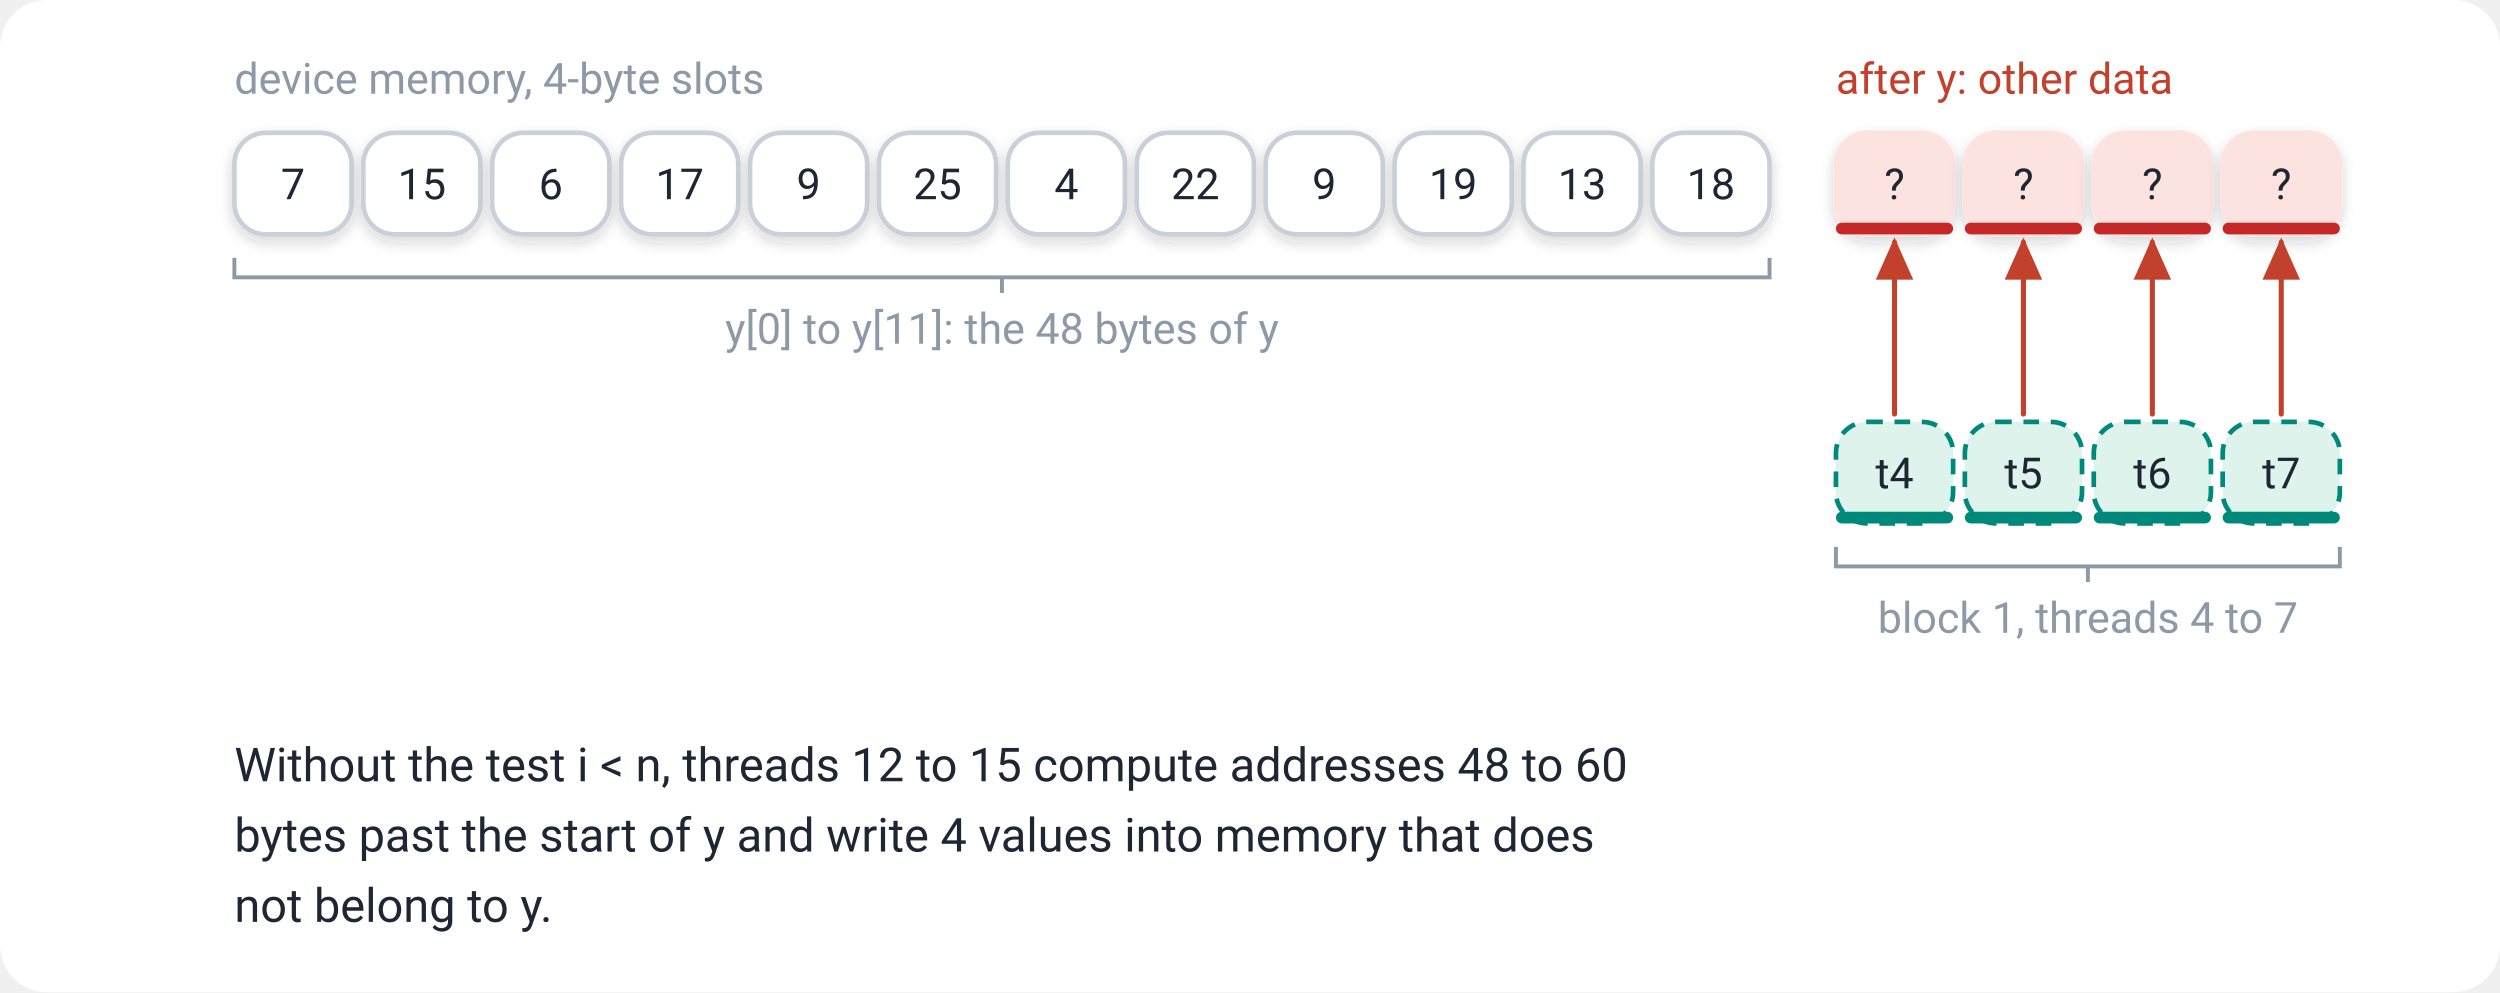
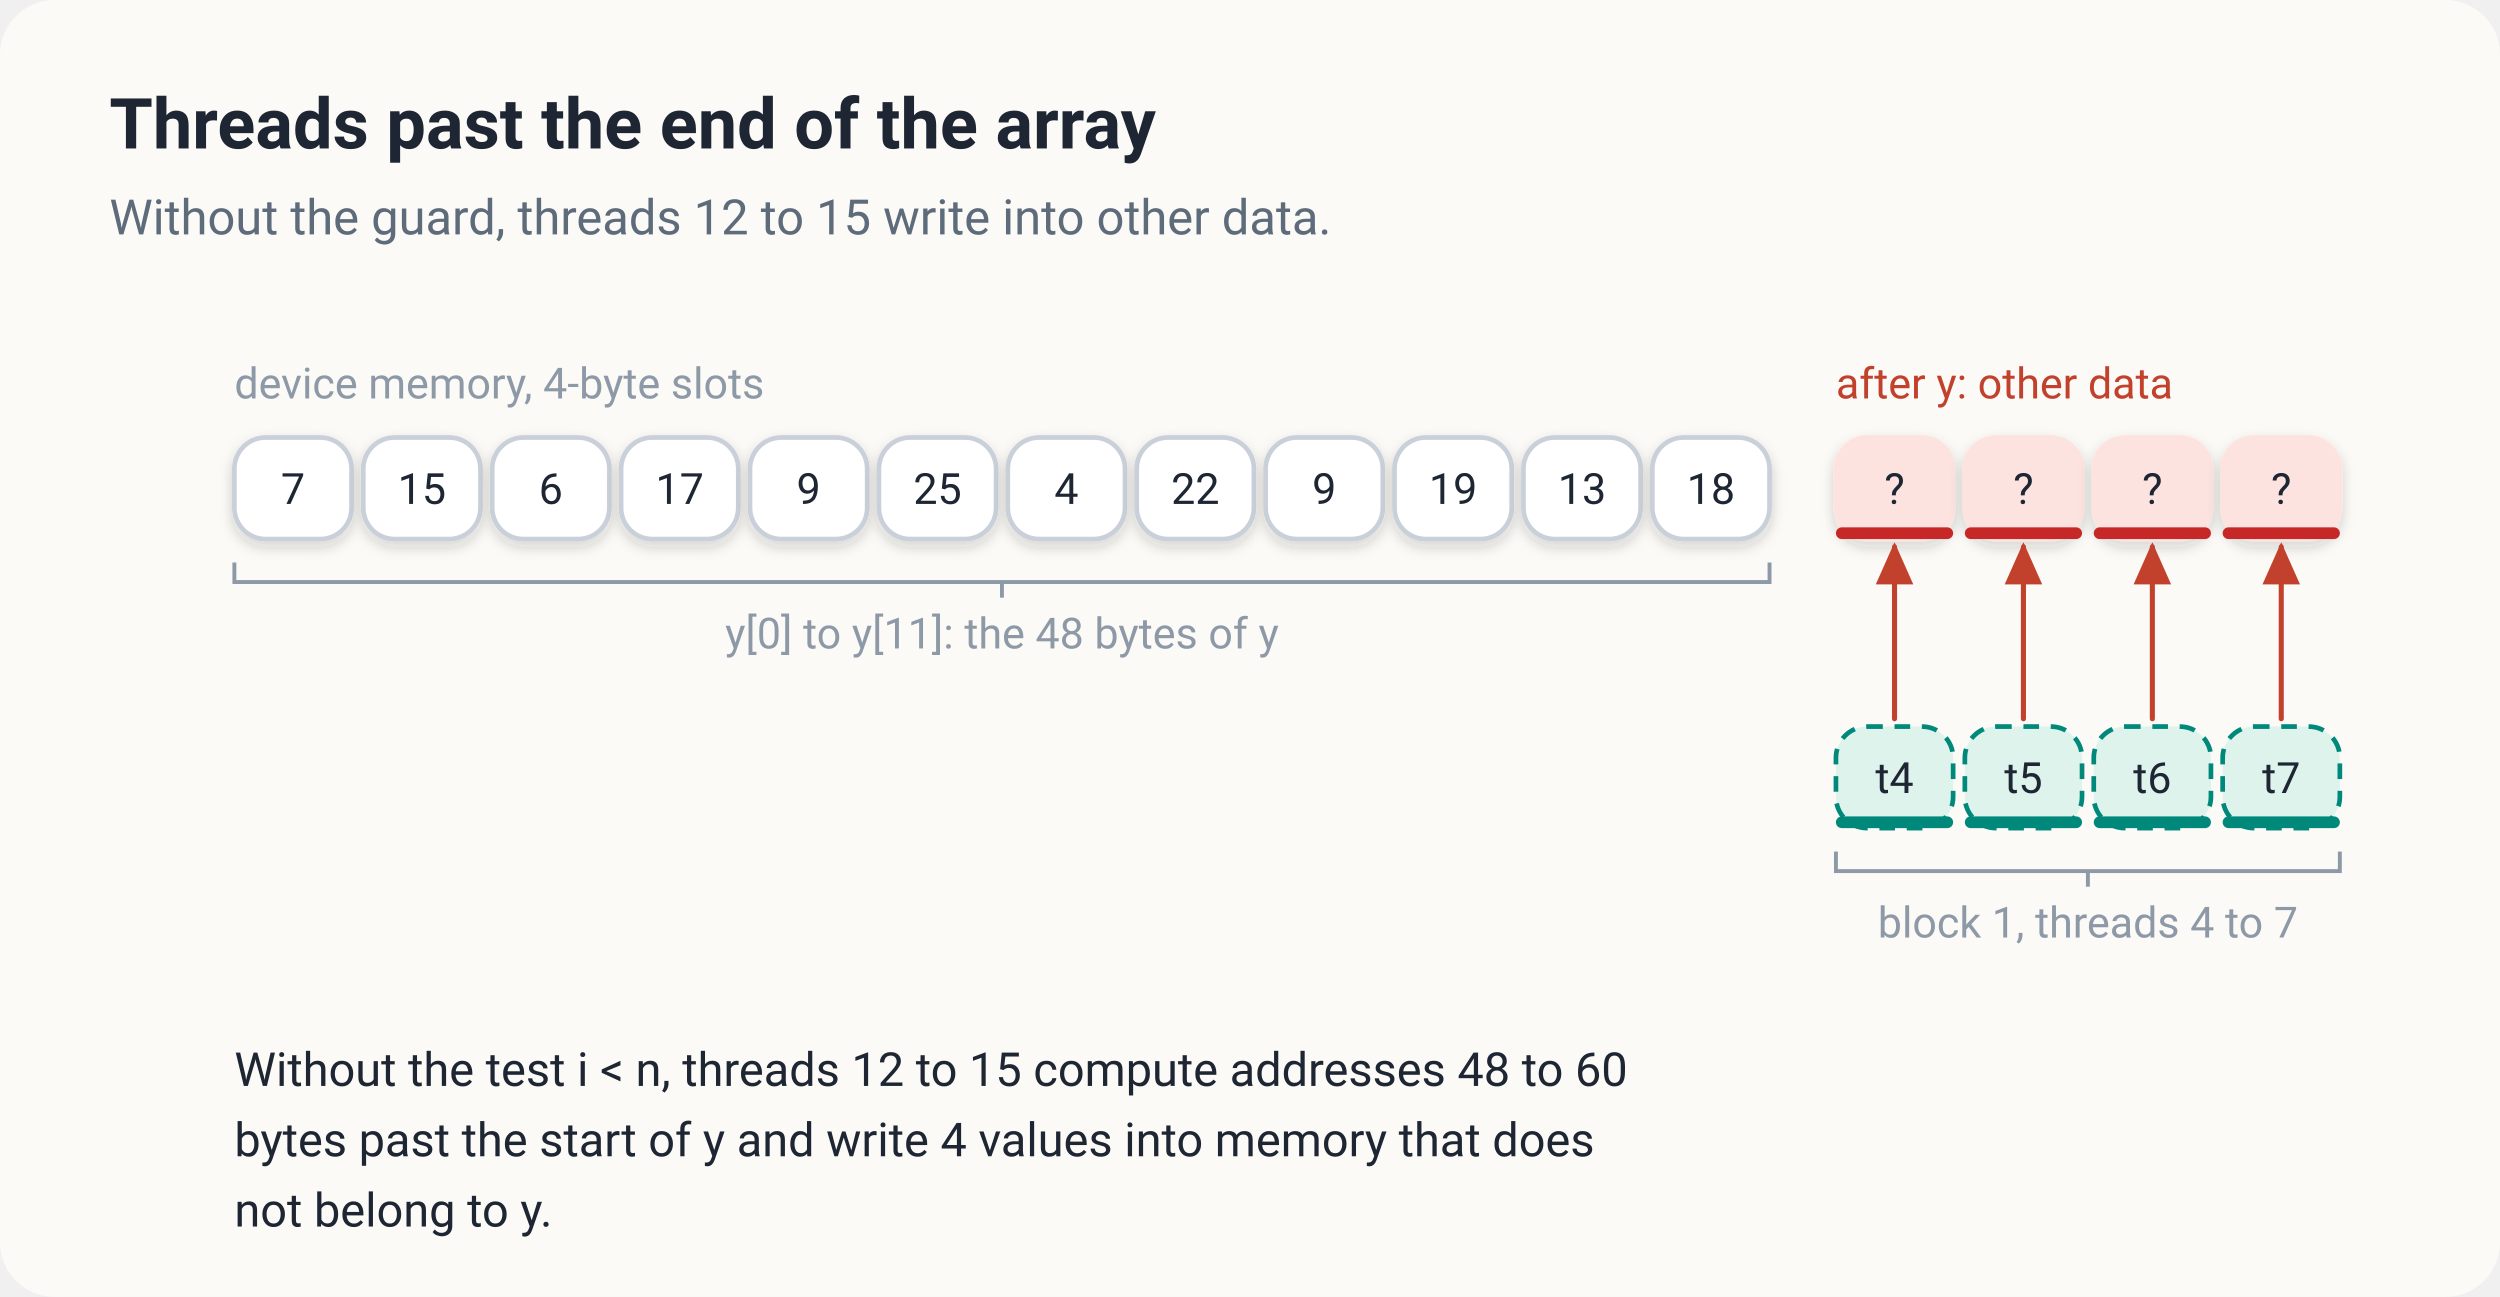
- <svg xmlns="http://www.w3.org/2000/svg" viewBox="0 0 640 254" width="640" height="254" role="img" aria-label="Device memory as 4-byte slots. The first 12 hold y[0] to y[11]. The next 4 belong to other data. Without the test i less than n, threads 4 to 7 of block 1, global indices 12 to 15, write into those 4 slots.">
+ <svg xmlns="http://www.w3.org/2000/svg" viewBox="0 0 640 332" width="640" height="332" role="img" aria-label="Device memory as 4-byte slots. The first 12 hold y[0] to y[11]. The next 4 belong to other data. Without the test i less than n, threads 4 to 7 of block 1, global indices 12 to 15, write into those 4 slots.">
  <style>
    text { font-family: Roboto, Inter, "Segoe UI", "Helvetica Neue", Arial, sans-serif; }
    .mono { font-family: "JetBrains Mono", "SF Mono", Menlo, Consolas, monospace; }
  </style>
  <defs>
    <marker id="m-hi" viewBox="0 0 10 10" refX="8.5" refY="5" markerUnits="userSpaceOnUse" markerWidth="12" markerHeight="12" orient="auto">
      <path d="M0.5,1 L9.5,5 L0.5,9 Z" fill="#3F51B5" />
    </marker>
    <marker id="m-grey" viewBox="0 0 10 10" refX="8.5" refY="5" markerUnits="userSpaceOnUse" markerWidth="12" markerHeight="12" orient="auto">
      <path d="M0.5,1 L9.5,5 L0.5,9 Z" fill="#8E99A8" />
    </marker>
    <marker id="m-red" viewBox="0 0 10 10" refX="8.5" refY="5" markerUnits="userSpaceOnUse" markerWidth="12" markerHeight="12" orient="auto">
      <path d="M0.5,1 L9.5,5 L0.5,9 Z" fill="#C2412D" />
    </marker>
    <marker id="m-ink" viewBox="0 0 10 10" refX="8.5" refY="5" markerUnits="userSpaceOnUse" markerWidth="12" markerHeight="12" orient="auto">
      <path d="M0.5,1 L9.5,5 L0.5,9 Z" fill="#1F2633" />
    </marker>
    <marker id="m-green" viewBox="0 0 10 10" refX="8.5" refY="5" markerUnits="userSpaceOnUse" markerWidth="12" markerHeight="12" orient="auto">
      <path d="M0.5,1 L9.5,5 L0.5,9 Z" fill="#2E8B57" />
    </marker>
    <marker id="m-blue" viewBox="0 0 10 10" refX="8.5" refY="5" markerUnits="userSpaceOnUse" markerWidth="12" markerHeight="12" orient="auto">
      <path d="M0.5,1 L9.5,5 L0.5,9 Z" fill="#3F51B5" />
    </marker>
    <marker id="m-mint" viewBox="0 0 10 10" refX="8.5" refY="5" markerUnits="userSpaceOnUse" markerWidth="12" markerHeight="12" orient="auto">
      <path d="M0.5,1 L9.5,5 L0.5,9 Z" fill="#00897B" />
    </marker>
    <marker id="m-peach" viewBox="0 0 10 10" refX="8.5" refY="5" markerUnits="userSpaceOnUse" markerWidth="12" markerHeight="12" orient="auto">
      <path d="M0.5,1 L9.5,5 L0.5,9 Z" fill="#E65100" />
    </marker>
    <marker id="m-pink" viewBox="0 0 10 10" refX="8.5" refY="5" markerUnits="userSpaceOnUse" markerWidth="12" markerHeight="12" orient="auto">
      <path d="M0.5,1 L9.5,5 L0.5,9 Z" fill="#C2185B" />
    </marker>
    <filter id="elev" x="-20%" y="-20%" width="140%" height="160%">
      <feDropShadow dx="0" dy="1.5" stdDeviation="1.6" flood-color="#1F2633" flood-opacity="0.18" />
    </filter>
  </defs>
-   <rect width="640" height="254" rx="12" fill="#FFFFFF" />
-   <text x="60.0" y="24.0" font-size="11" fill="#8E99A8" text-anchor="start" font-weight="400" xml:space="preserve">device memory, 4-byte slots</text>
-   <rect x="60.0" y="34.0" width="30.0" height="26.0" rx="8" fill="#FFFFFF" stroke="#C9D0D9" stroke-width="1.2" filter="url(#elev)" />
-   <text x="75.0" y="51.0" font-size="11" fill="#1F2633" text-anchor="middle" font-weight="400" xml:space="preserve">7</text>
-   <rect x="93.0" y="34.0" width="30.0" height="26.0" rx="8" fill="#FFFFFF" stroke="#C9D0D9" stroke-width="1.2" filter="url(#elev)" />
-   <text x="108.0" y="51.0" font-size="11" fill="#1F2633" text-anchor="middle" font-weight="400" xml:space="preserve">15</text>
-   <rect x="126.0" y="34.0" width="30.0" height="26.0" rx="8" fill="#FFFFFF" stroke="#C9D0D9" stroke-width="1.2" filter="url(#elev)" />
-   <text x="141.0" y="51.0" font-size="11" fill="#1F2633" text-anchor="middle" font-weight="400" xml:space="preserve">6</text>
-   <rect x="159.0" y="34.0" width="30.0" height="26.0" rx="8" fill="#FFFFFF" stroke="#C9D0D9" stroke-width="1.2" filter="url(#elev)" />
-   <text x="174.0" y="51.0" font-size="11" fill="#1F2633" text-anchor="middle" font-weight="400" xml:space="preserve">17</text>
-   <rect x="192.0" y="34.0" width="30.0" height="26.0" rx="8" fill="#FFFFFF" stroke="#C9D0D9" stroke-width="1.2" filter="url(#elev)" />
-   <text x="207.0" y="51.0" font-size="11" fill="#1F2633" text-anchor="middle" font-weight="400" xml:space="preserve">9</text>
-   <rect x="225.0" y="34.0" width="30.0" height="26.0" rx="8" fill="#FFFFFF" stroke="#C9D0D9" stroke-width="1.2" filter="url(#elev)" />
-   <text x="240.0" y="51.0" font-size="11" fill="#1F2633" text-anchor="middle" font-weight="400" xml:space="preserve">25</text>
-   <rect x="258.0" y="34.0" width="30.0" height="26.0" rx="8" fill="#FFFFFF" stroke="#C9D0D9" stroke-width="1.2" filter="url(#elev)" />
-   <text x="273.0" y="51.0" font-size="11" fill="#1F2633" text-anchor="middle" font-weight="400" xml:space="preserve">4</text>
-   <rect x="291.0" y="34.0" width="30.0" height="26.0" rx="8" fill="#FFFFFF" stroke="#C9D0D9" stroke-width="1.2" filter="url(#elev)" />
-   <text x="306.0" y="51.0" font-size="11" fill="#1F2633" text-anchor="middle" font-weight="400" xml:space="preserve">22</text>
-   <rect x="324.0" y="34.0" width="30.0" height="26.0" rx="8" fill="#FFFFFF" stroke="#C9D0D9" stroke-width="1.2" filter="url(#elev)" />
-   <text x="339.0" y="51.0" font-size="11" fill="#1F2633" text-anchor="middle" font-weight="400" xml:space="preserve">9</text>
-   <rect x="357.0" y="34.0" width="30.0" height="26.0" rx="8" fill="#FFFFFF" stroke="#C9D0D9" stroke-width="1.2" filter="url(#elev)" />
-   <text x="372.0" y="51.0" font-size="11" fill="#1F2633" text-anchor="middle" font-weight="400" xml:space="preserve">19</text>
-   <rect x="390.0" y="34.0" width="30.0" height="26.0" rx="8" fill="#FFFFFF" stroke="#C9D0D9" stroke-width="1.2" filter="url(#elev)" />
-   <text x="405.0" y="51.0" font-size="11" fill="#1F2633" text-anchor="middle" font-weight="400" xml:space="preserve">13</text>
-   <rect x="423.0" y="34.0" width="30.0" height="26.0" rx="8" fill="#FFFFFF" stroke="#C9D0D9" stroke-width="1.2" filter="url(#elev)" />
-   <text x="438.0" y="51.0" font-size="11" fill="#1F2633" text-anchor="middle" font-weight="400" xml:space="preserve">18</text>
-   <rect x="470.0" y="34.0" width="30.0" height="26.0" rx="8" fill="#FDE3E0" stroke="#FDE3E0" stroke-width="1.2" filter="url(#elev)" />
-   <rect x="470.0" y="57.0" width="30.0" height="3" rx="1.5" fill="#C62828" />
-   <text x="485.0" y="51.0" font-size="11" fill="#1F2633" text-anchor="middle" font-weight="400" xml:space="preserve">?</text>
-   <line x1="485.0" y1="106.0" x2="485.0" y2="62.0" stroke="#C2412D" stroke-width="1.3" stroke-linecap="round" marker-end="url(#m-red)" />
-   <rect x="470.0" y="108.0" width="30.0" height="26.0" rx="8" fill="#DDF3EC" stroke="#00897B" stroke-width="1.2" stroke-dasharray="4 3" />
-   <rect x="470.0" y="131.0" width="30.0" height="3" rx="1.5" fill="#00897B" />
-   <text x="485.0" y="125.0" font-size="11" fill="#1F2633" text-anchor="middle" font-weight="400" xml:space="preserve">t4</text>
-   <rect x="503.0" y="34.0" width="30.0" height="26.0" rx="8" fill="#FDE3E0" stroke="#FDE3E0" stroke-width="1.2" filter="url(#elev)" />
-   <rect x="503.0" y="57.0" width="30.0" height="3" rx="1.5" fill="#C62828" />
-   <text x="518.0" y="51.0" font-size="11" fill="#1F2633" text-anchor="middle" font-weight="400" xml:space="preserve">?</text>
-   <line x1="518.0" y1="106.0" x2="518.0" y2="62.0" stroke="#C2412D" stroke-width="1.3" stroke-linecap="round" marker-end="url(#m-red)" />
-   <rect x="503.0" y="108.0" width="30.0" height="26.0" rx="8" fill="#DDF3EC" stroke="#00897B" stroke-width="1.2" stroke-dasharray="4 3" />
-   <rect x="503.0" y="131.0" width="30.0" height="3" rx="1.5" fill="#00897B" />
-   <text x="518.0" y="125.0" font-size="11" fill="#1F2633" text-anchor="middle" font-weight="400" xml:space="preserve">t5</text>
-   <rect x="536.0" y="34.0" width="30.0" height="26.0" rx="8" fill="#FDE3E0" stroke="#FDE3E0" stroke-width="1.2" filter="url(#elev)" />
-   <rect x="536.0" y="57.0" width="30.0" height="3" rx="1.5" fill="#C62828" />
-   <text x="551.0" y="51.0" font-size="11" fill="#1F2633" text-anchor="middle" font-weight="400" xml:space="preserve">?</text>
-   <line x1="551.0" y1="106.0" x2="551.0" y2="62.0" stroke="#C2412D" stroke-width="1.3" stroke-linecap="round" marker-end="url(#m-red)" />
-   <rect x="536.0" y="108.0" width="30.0" height="26.0" rx="8" fill="#DDF3EC" stroke="#00897B" stroke-width="1.2" stroke-dasharray="4 3" />
-   <rect x="536.0" y="131.0" width="30.0" height="3" rx="1.5" fill="#00897B" />
-   <text x="551.0" y="125.0" font-size="11" fill="#1F2633" text-anchor="middle" font-weight="400" xml:space="preserve">t6</text>
-   <rect x="569.0" y="34.0" width="30.0" height="26.0" rx="8" fill="#FDE3E0" stroke="#FDE3E0" stroke-width="1.2" filter="url(#elev)" />
-   <rect x="569.0" y="57.0" width="30.0" height="3" rx="1.5" fill="#C62828" />
-   <text x="584.0" y="51.0" font-size="11" fill="#1F2633" text-anchor="middle" font-weight="400" xml:space="preserve">?</text>
-   <line x1="584.0" y1="106.0" x2="584.0" y2="62.0" stroke="#C2412D" stroke-width="1.3" stroke-linecap="round" marker-end="url(#m-red)" />
-   <rect x="569.0" y="108.0" width="30.0" height="26.0" rx="8" fill="#DDF3EC" stroke="#00897B" stroke-width="1.2" stroke-dasharray="4 3" />
-   <rect x="569.0" y="131.0" width="30.0" height="3" rx="1.5" fill="#00897B" />
-   <text x="584.0" y="125.0" font-size="11" fill="#1F2633" text-anchor="middle" font-weight="400" xml:space="preserve">t7</text>
-   <path d="M60,66 v5 H453 v-5 M256.5,71 v4" fill="none" stroke="#8E99A8" stroke-width="1" />
-   <text x="256.5" y="88.0" font-size="11" fill="#8E99A8" text-anchor="middle" font-weight="400" xml:space="preserve">y[0] to y[11]: the 48 bytes of y</text>
-   <path d="M470,140 v5 H599 v-5 M534.5,145 v4" fill="none" stroke="#8E99A8" stroke-width="1" />
-   <text x="534.5" y="162.0" font-size="11" fill="#8E99A8" text-anchor="middle" font-weight="400" xml:space="preserve">block 1, threads 4 to 7</text>
-   <text x="470.0" y="24.0" font-size="11" fill="#C2412D" text-anchor="start" font-weight="400" xml:space="preserve">after y: other data</text>
-   <text x="60.0" y="200.0" font-size="12" fill="#1F2633" text-anchor="start" font-weight="400" xml:space="preserve">Without the test i &lt; n, threads 12 to 15 compute addresses 48 to 60</text>
-   <text x="60.0" y="218.0" font-size="12" fill="#1F2633" text-anchor="start" font-weight="400" xml:space="preserve">bytes past the start of y and write 4 values into memory that does</text>
-   <text x="60.0" y="236.0" font-size="12" fill="#1F2633" text-anchor="start" font-weight="400" xml:space="preserve">not belong to y.</text>
+   <rect width="640" height="332" rx="14" fill="#FBFAF6" />
+   <text x="28.0" y="38.0" font-size="18" fill="#1F2633" text-anchor="start" font-weight="700" xml:space="preserve">Threads past the end of the array</text>
+   <text x="28.0" y="60.0" font-size="12.5" fill="#5D6B7A" text-anchor="start" font-weight="400" xml:space="preserve">Without the guard, threads 12 to 15 write into other data.</text>
+   <g transform="translate(0,78)">
+     <text x="60.0" y="24.0" font-size="11" fill="#8E99A8" text-anchor="start" font-weight="400" xml:space="preserve">device memory, 4-byte slots</text>
+     <rect x="60.0" y="34.0" width="30.0" height="26.0" rx="8" fill="#FFFFFF" stroke="#C9D0D9" stroke-width="1.2" filter="url(#elev)" />
+     <text x="75.0" y="51.0" font-size="11" fill="#1F2633" text-anchor="middle" font-weight="400" xml:space="preserve">7</text>
+     <rect x="93.0" y="34.0" width="30.0" height="26.0" rx="8" fill="#FFFFFF" stroke="#C9D0D9" stroke-width="1.2" filter="url(#elev)" />
+     <text x="108.0" y="51.0" font-size="11" fill="#1F2633" text-anchor="middle" font-weight="400" xml:space="preserve">15</text>
+     <rect x="126.0" y="34.0" width="30.0" height="26.0" rx="8" fill="#FFFFFF" stroke="#C9D0D9" stroke-width="1.2" filter="url(#elev)" />
+     <text x="141.0" y="51.0" font-size="11" fill="#1F2633" text-anchor="middle" font-weight="400" xml:space="preserve">6</text>
+     <rect x="159.0" y="34.0" width="30.0" height="26.0" rx="8" fill="#FFFFFF" stroke="#C9D0D9" stroke-width="1.2" filter="url(#elev)" />
+     <text x="174.0" y="51.0" font-size="11" fill="#1F2633" text-anchor="middle" font-weight="400" xml:space="preserve">17</text>
+     <rect x="192.0" y="34.0" width="30.0" height="26.0" rx="8" fill="#FFFFFF" stroke="#C9D0D9" stroke-width="1.2" filter="url(#elev)" />
+     <text x="207.0" y="51.0" font-size="11" fill="#1F2633" text-anchor="middle" font-weight="400" xml:space="preserve">9</text>
+     <rect x="225.0" y="34.0" width="30.0" height="26.0" rx="8" fill="#FFFFFF" stroke="#C9D0D9" stroke-width="1.2" filter="url(#elev)" />
+     <text x="240.0" y="51.0" font-size="11" fill="#1F2633" text-anchor="middle" font-weight="400" xml:space="preserve">25</text>
+     <rect x="258.0" y="34.0" width="30.0" height="26.0" rx="8" fill="#FFFFFF" stroke="#C9D0D9" stroke-width="1.2" filter="url(#elev)" />
+     <text x="273.0" y="51.0" font-size="11" fill="#1F2633" text-anchor="middle" font-weight="400" xml:space="preserve">4</text>
+     <rect x="291.0" y="34.0" width="30.0" height="26.0" rx="8" fill="#FFFFFF" stroke="#C9D0D9" stroke-width="1.2" filter="url(#elev)" />
+     <text x="306.0" y="51.0" font-size="11" fill="#1F2633" text-anchor="middle" font-weight="400" xml:space="preserve">22</text>
+     <rect x="324.0" y="34.0" width="30.0" height="26.0" rx="8" fill="#FFFFFF" stroke="#C9D0D9" stroke-width="1.2" filter="url(#elev)" />
+     <text x="339.0" y="51.0" font-size="11" fill="#1F2633" text-anchor="middle" font-weight="400" xml:space="preserve">9</text>
+     <rect x="357.0" y="34.0" width="30.0" height="26.0" rx="8" fill="#FFFFFF" stroke="#C9D0D9" stroke-width="1.2" filter="url(#elev)" />
+     <text x="372.0" y="51.0" font-size="11" fill="#1F2633" text-anchor="middle" font-weight="400" xml:space="preserve">19</text>
+     <rect x="390.0" y="34.0" width="30.0" height="26.0" rx="8" fill="#FFFFFF" stroke="#C9D0D9" stroke-width="1.2" filter="url(#elev)" />
+     <text x="405.0" y="51.0" font-size="11" fill="#1F2633" text-anchor="middle" font-weight="400" xml:space="preserve">13</text>
+     <rect x="423.0" y="34.0" width="30.0" height="26.0" rx="8" fill="#FFFFFF" stroke="#C9D0D9" stroke-width="1.2" filter="url(#elev)" />
+     <text x="438.0" y="51.0" font-size="11" fill="#1F2633" text-anchor="middle" font-weight="400" xml:space="preserve">18</text>
+     <rect x="470.0" y="34.0" width="30.0" height="26.0" rx="8" fill="#FDE3E0" stroke="#FDE3E0" stroke-width="1.2" filter="url(#elev)" />
+     <rect x="470.0" y="57.0" width="30.0" height="3" rx="1.5" fill="#C62828" />
+     <text x="485.0" y="51.0" font-size="11" fill="#1F2633" text-anchor="middle" font-weight="400" xml:space="preserve">?</text>
+     <line x1="485.0" y1="106.0" x2="485.0" y2="62.0" stroke="#C2412D" stroke-width="1.3" stroke-linecap="round" marker-end="url(#m-red)" />
+     <rect x="470.0" y="108.0" width="30.0" height="26.0" rx="8" fill="#DDF3EC" stroke="#00897B" stroke-width="1.2" stroke-dasharray="4 3" />
+     <rect x="470.0" y="131.0" width="30.0" height="3" rx="1.5" fill="#00897B" />
+     <text x="485.0" y="125.0" font-size="11" fill="#1F2633" text-anchor="middle" font-weight="400" xml:space="preserve">t4</text>
+     <rect x="503.0" y="34.0" width="30.0" height="26.0" rx="8" fill="#FDE3E0" stroke="#FDE3E0" stroke-width="1.2" filter="url(#elev)" />
+     <rect x="503.0" y="57.0" width="30.0" height="3" rx="1.5" fill="#C62828" />
+     <text x="518.0" y="51.0" font-size="11" fill="#1F2633" text-anchor="middle" font-weight="400" xml:space="preserve">?</text>
+     <line x1="518.0" y1="106.0" x2="518.0" y2="62.0" stroke="#C2412D" stroke-width="1.3" stroke-linecap="round" marker-end="url(#m-red)" />
+     <rect x="503.0" y="108.0" width="30.0" height="26.0" rx="8" fill="#DDF3EC" stroke="#00897B" stroke-width="1.2" stroke-dasharray="4 3" />
+     <rect x="503.0" y="131.0" width="30.0" height="3" rx="1.5" fill="#00897B" />
+     <text x="518.0" y="125.0" font-size="11" fill="#1F2633" text-anchor="middle" font-weight="400" xml:space="preserve">t5</text>
+     <rect x="536.0" y="34.0" width="30.0" height="26.0" rx="8" fill="#FDE3E0" stroke="#FDE3E0" stroke-width="1.2" filter="url(#elev)" />
+     <rect x="536.0" y="57.0" width="30.0" height="3" rx="1.5" fill="#C62828" />
+     <text x="551.0" y="51.0" font-size="11" fill="#1F2633" text-anchor="middle" font-weight="400" xml:space="preserve">?</text>
+     <line x1="551.0" y1="106.0" x2="551.0" y2="62.0" stroke="#C2412D" stroke-width="1.3" stroke-linecap="round" marker-end="url(#m-red)" />
+     <rect x="536.0" y="108.0" width="30.0" height="26.0" rx="8" fill="#DDF3EC" stroke="#00897B" stroke-width="1.2" stroke-dasharray="4 3" />
+     <rect x="536.0" y="131.0" width="30.0" height="3" rx="1.5" fill="#00897B" />
+     <text x="551.0" y="125.0" font-size="11" fill="#1F2633" text-anchor="middle" font-weight="400" xml:space="preserve">t6</text>
+     <rect x="569.0" y="34.0" width="30.0" height="26.0" rx="8" fill="#FDE3E0" stroke="#FDE3E0" stroke-width="1.2" filter="url(#elev)" />
+     <rect x="569.0" y="57.0" width="30.0" height="3" rx="1.5" fill="#C62828" />
+     <text x="584.0" y="51.0" font-size="11" fill="#1F2633" text-anchor="middle" font-weight="400" xml:space="preserve">?</text>
+     <line x1="584.0" y1="106.0" x2="584.0" y2="62.0" stroke="#C2412D" stroke-width="1.3" stroke-linecap="round" marker-end="url(#m-red)" />
+     <rect x="569.0" y="108.0" width="30.0" height="26.0" rx="8" fill="#DDF3EC" stroke="#00897B" stroke-width="1.2" stroke-dasharray="4 3" />
+     <rect x="569.0" y="131.0" width="30.0" height="3" rx="1.5" fill="#00897B" />
+     <text x="584.0" y="125.0" font-size="11" fill="#1F2633" text-anchor="middle" font-weight="400" xml:space="preserve">t7</text>
+     <path d="M60,66 v5 H453 v-5 M256.5,71 v4" fill="none" stroke="#8E99A8" stroke-width="1" />
+     <text x="256.5" y="88.0" font-size="11" fill="#8E99A8" text-anchor="middle" font-weight="400" xml:space="preserve">y[0] to y[11]: the 48 bytes of y</text>
+     <path d="M470,140 v5 H599 v-5 M534.5,145 v4" fill="none" stroke="#8E99A8" stroke-width="1" />
+     <text x="534.5" y="162.0" font-size="11" fill="#8E99A8" text-anchor="middle" font-weight="400" xml:space="preserve">block 1, threads 4 to 7</text>
+     <text x="470.0" y="24.0" font-size="11" fill="#C2412D" text-anchor="start" font-weight="400" xml:space="preserve">after y: other data</text>
+     <text x="60.0" y="200.0" font-size="12" fill="#1F2633" text-anchor="start" font-weight="400" xml:space="preserve">Without the test i &lt; n, threads 12 to 15 compute addresses 48 to 60</text>
+     <text x="60.0" y="218.0" font-size="12" fill="#1F2633" text-anchor="start" font-weight="400" xml:space="preserve">bytes past the start of y and write 4 values into memory that does</text>
+     <text x="60.0" y="236.0" font-size="12" fill="#1F2633" text-anchor="start" font-weight="400" xml:space="preserve">not belong to y.</text>
+   </g>
</svg>
